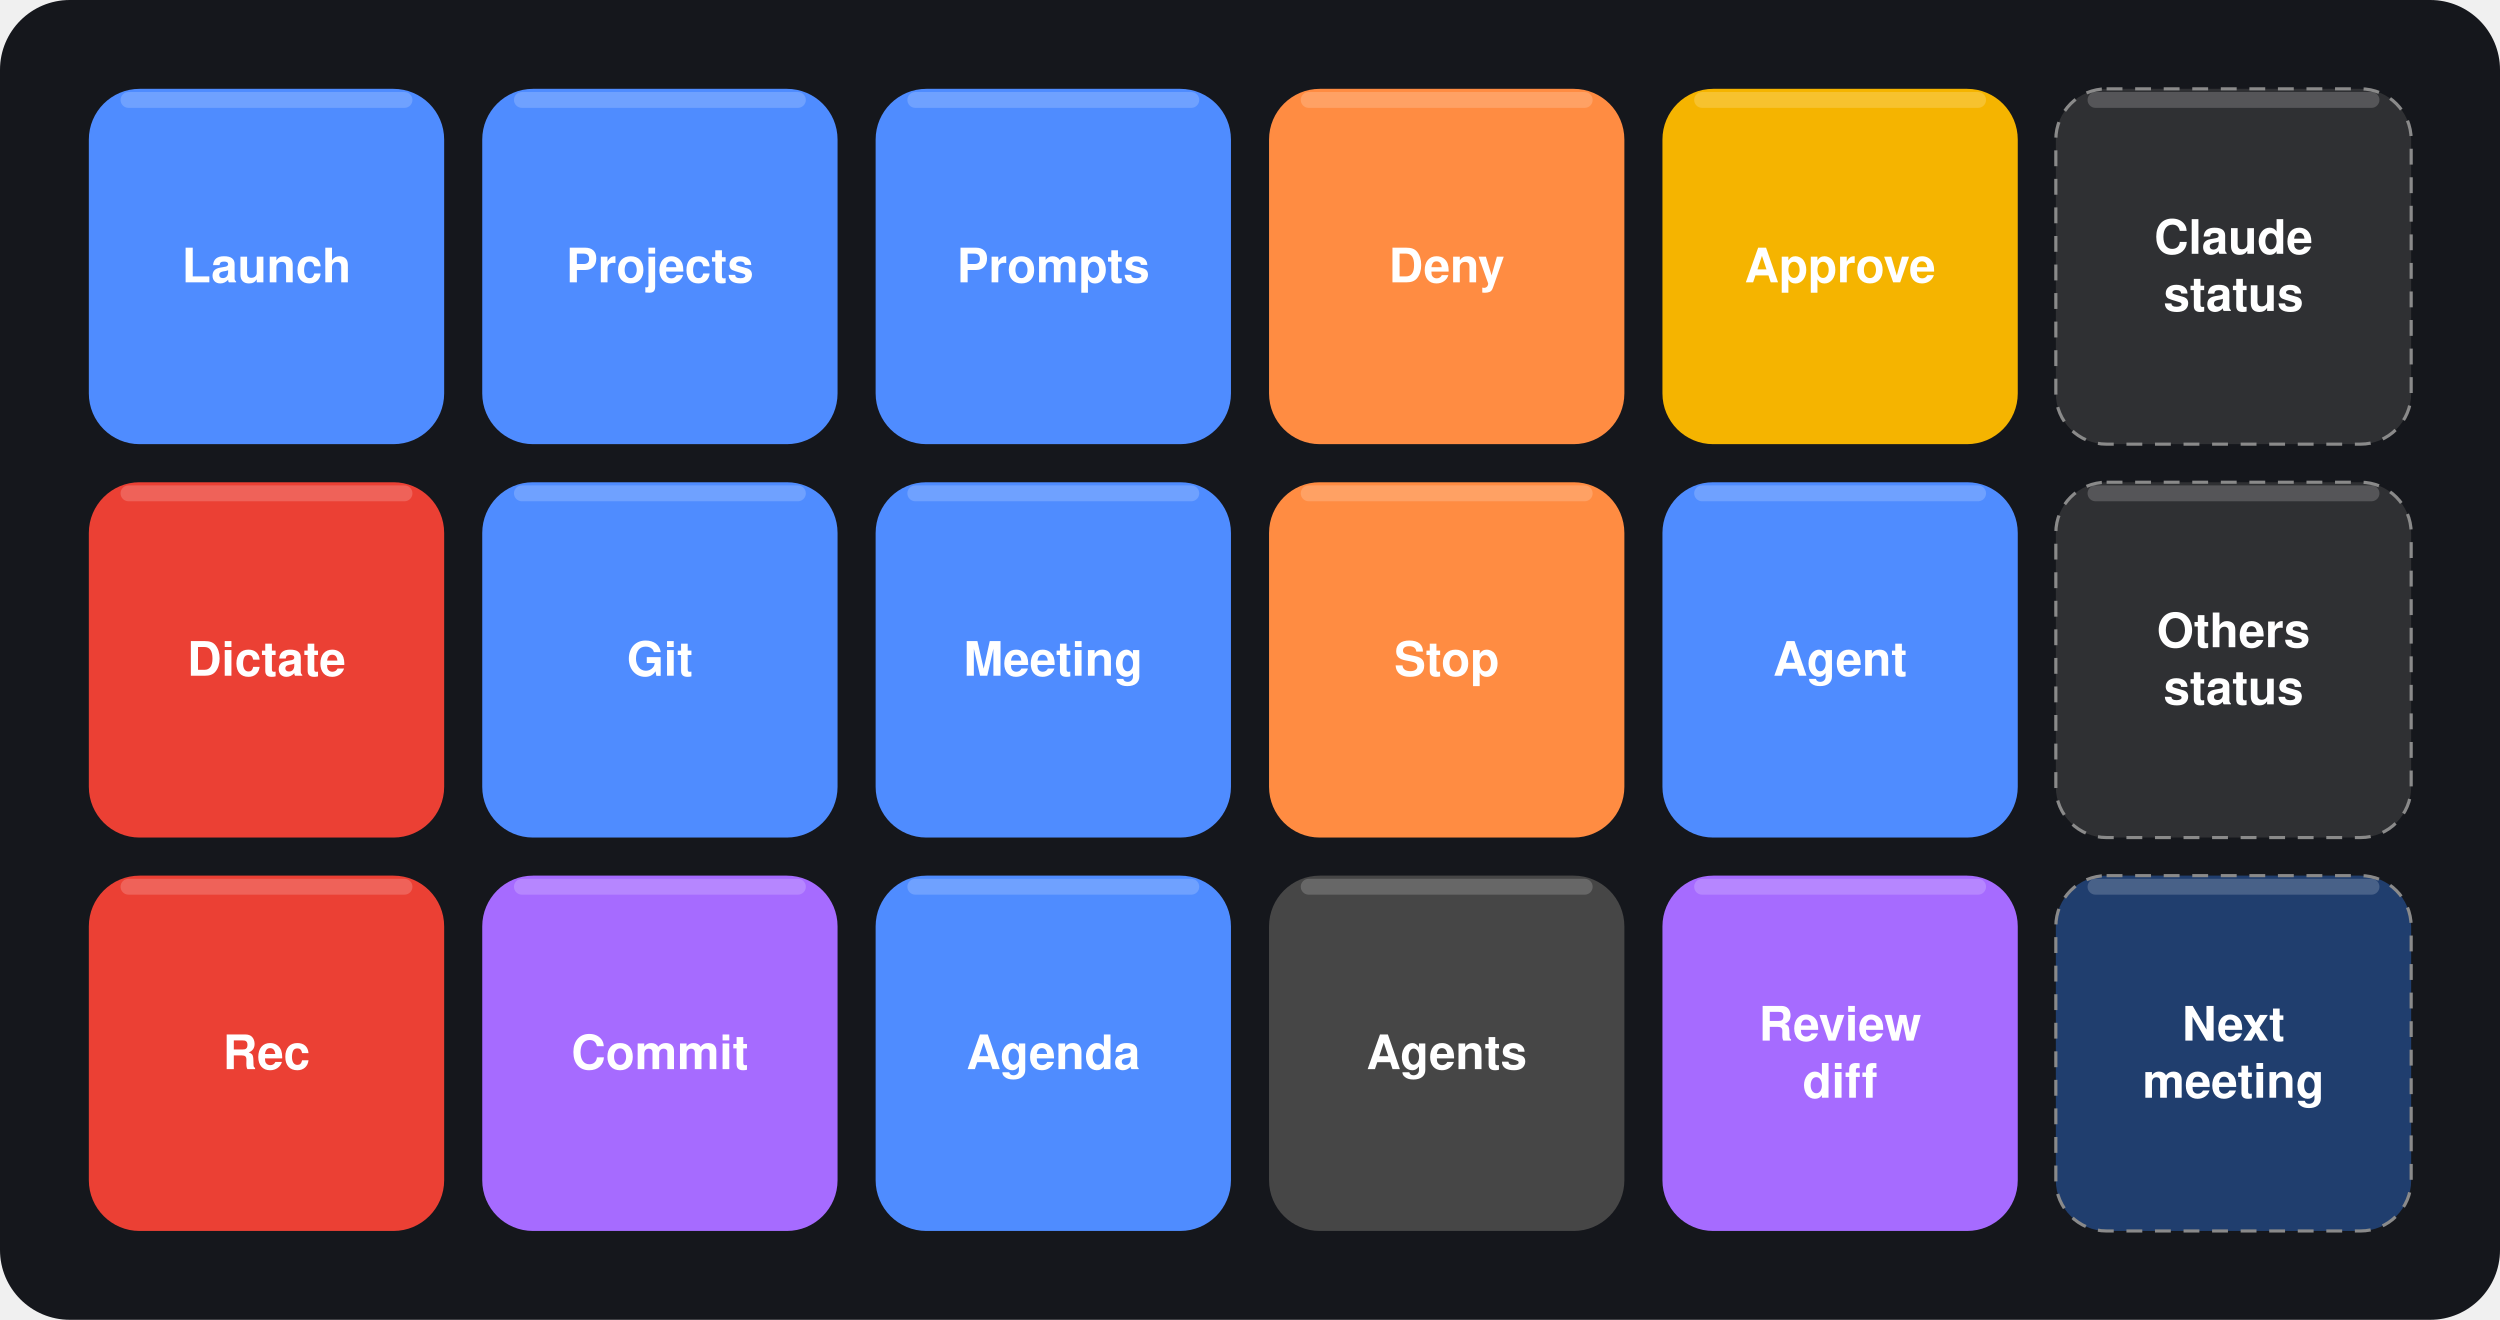
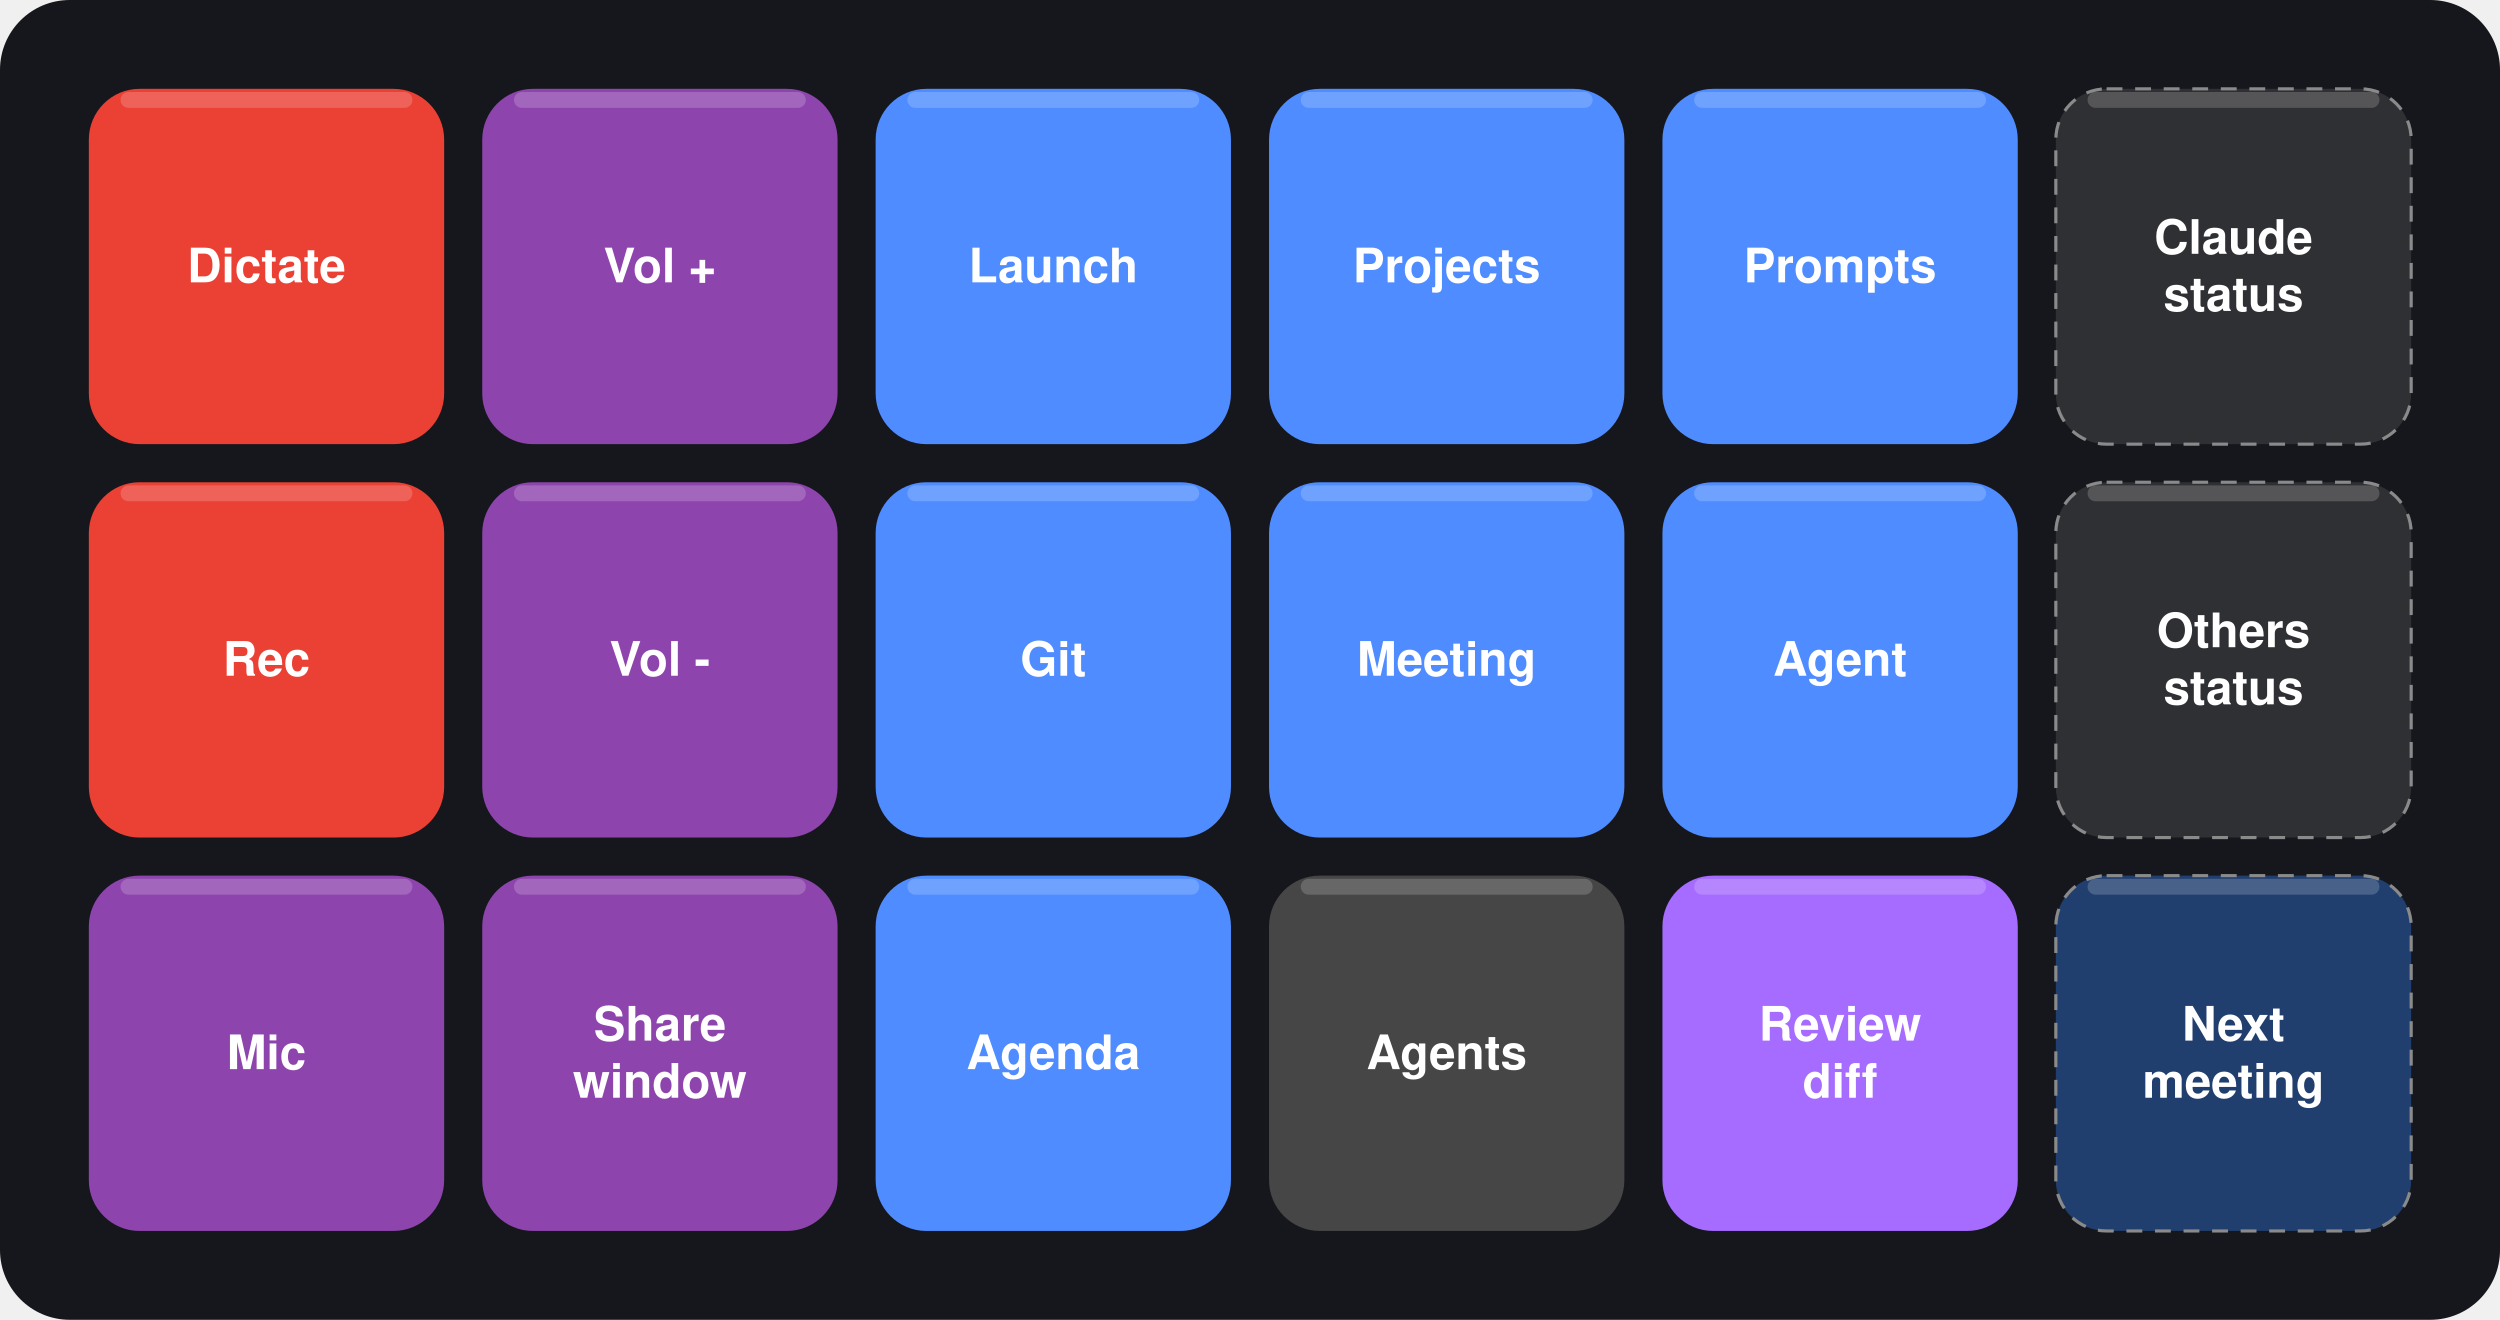
<svg xmlns="http://www.w3.org/2000/svg" viewBox="0 0 788 416" width="788" height="416" font-family="Segoe UI, Helvetica, Arial, sans-serif" font-size="15" font-weight="600" fill="#fff">
  <rect width="788" height="416" rx="22" fill="#15171c" />
  <g>
-     <rect x="28" y="28" width="112" height="112" rx="16" fill="#4f8cff" />
+     <rect x="28" y="28" width="112" height="112" rx="16" fill="#eb4034" />
    <rect x="38" y="29" width="92" height="5" rx="2.5" fill="#fff" fill-opacity=".18" />
-     <text x="84" y="89" text-anchor="middle">Launch</text>
+     <text x="84" y="89" text-anchor="middle">Dictate</text>
  </g>
  <g>
-     <rect x="152" y="28" width="112" height="112" rx="16" fill="#4f8cff" />
+     <rect x="152" y="28" width="112" height="112" rx="16" fill="#8e44ad" />
    <rect x="162" y="29" width="92" height="5" rx="2.5" fill="#fff" fill-opacity=".18" />
-     <text x="208" y="89" text-anchor="middle">Projects</text>
+     <text x="208" y="89" text-anchor="middle">Vol +</text>
  </g>
  <g>
    <rect x="276" y="28" width="112" height="112" rx="16" fill="#4f8cff" />
    <rect x="286" y="29" width="92" height="5" rx="2.5" fill="#fff" fill-opacity=".18" />
-     <text x="332" y="89" text-anchor="middle">Prompts</text>
+     <text x="332" y="89" text-anchor="middle">Launch</text>
  </g>
  <g>
-     <rect x="400" y="28" width="112" height="112" rx="16" fill="#ff8c42" />
+     <rect x="400" y="28" width="112" height="112" rx="16" fill="#4f8cff" />
    <rect x="410" y="29" width="92" height="5" rx="2.5" fill="#fff" fill-opacity=".18" />
-     <text x="456" y="89" text-anchor="middle">Deny</text>
+     <text x="456" y="89" text-anchor="middle">Projects</text>
  </g>
  <g>
-     <rect x="524" y="28" width="112" height="112" rx="16" fill="#f5b400" />
+     <rect x="524" y="28" width="112" height="112" rx="16" fill="#4f8cff" />
    <rect x="534" y="29" width="92" height="5" rx="2.5" fill="#fff" fill-opacity=".18" />
-     <text x="580" y="89" text-anchor="middle">Approve</text>
+     <text x="580" y="89" text-anchor="middle">Prompts</text>
  </g>
  <g>
    <rect x="648" y="28" width="112" height="112" rx="16" fill="#464646" fill-opacity=".55" stroke="#8a8a8a" stroke-dasharray="5 4" />
    <rect x="658" y="29" width="92" height="5" rx="2.5" fill="#fff" fill-opacity=".18" />
    <text x="704" y="80" text-anchor="middle">Claude</text>
    <text x="704" y="98" text-anchor="middle">status</text>
  </g>
  <g>
    <rect x="28" y="152" width="112" height="112" rx="16" fill="#eb4034" />
    <rect x="38" y="153" width="92" height="5" rx="2.5" fill="#fff" fill-opacity=".18" />
-     <text x="84" y="213" text-anchor="middle">Dictate</text>
+     <text x="84" y="213" text-anchor="middle">Rec</text>
  </g>
  <g>
-     <rect x="152" y="152" width="112" height="112" rx="16" fill="#4f8cff" />
+     <rect x="152" y="152" width="112" height="112" rx="16" fill="#8e44ad" />
    <rect x="162" y="153" width="92" height="5" rx="2.5" fill="#fff" fill-opacity=".18" />
-     <text x="208" y="213" text-anchor="middle">Git</text>
+     <text x="208" y="213" text-anchor="middle">Vol -</text>
  </g>
  <g>
    <rect x="276" y="152" width="112" height="112" rx="16" fill="#4f8cff" />
    <rect x="286" y="153" width="92" height="5" rx="2.5" fill="#fff" fill-opacity=".18" />
-     <text x="332" y="213" text-anchor="middle">Meeting</text>
+     <text x="332" y="213" text-anchor="middle">Git</text>
  </g>
  <g>
-     <rect x="400" y="152" width="112" height="112" rx="16" fill="#ff8c42" />
+     <rect x="400" y="152" width="112" height="112" rx="16" fill="#4f8cff" />
    <rect x="410" y="153" width="92" height="5" rx="2.5" fill="#fff" fill-opacity=".18" />
-     <text x="456" y="213" text-anchor="middle">Stop</text>
+     <text x="456" y="213" text-anchor="middle">Meeting</text>
  </g>
  <g>
    <rect x="524" y="152" width="112" height="112" rx="16" fill="#4f8cff" />
    <rect x="534" y="153" width="92" height="5" rx="2.5" fill="#fff" fill-opacity=".18" />
    <text x="580" y="213" text-anchor="middle">Agent</text>
  </g>
  <g>
    <rect x="648" y="152" width="112" height="112" rx="16" fill="#464646" fill-opacity=".55" stroke="#8a8a8a" stroke-dasharray="5 4" />
    <rect x="658" y="153" width="92" height="5" rx="2.5" fill="#fff" fill-opacity=".18" />
    <text x="704" y="204" text-anchor="middle">Others</text>
    <text x="704" y="222" text-anchor="middle">status</text>
  </g>
  <g>
-     <rect x="28" y="276" width="112" height="112" rx="16" fill="#eb4034" />
+     <rect x="28" y="276" width="112" height="112" rx="16" fill="#8e44ad" />
    <rect x="38" y="277" width="92" height="5" rx="2.5" fill="#fff" fill-opacity=".18" />
-     <text x="84" y="337" text-anchor="middle">Rec</text>
+     <text x="84" y="337" text-anchor="middle">Mic</text>
  </g>
  <g>
-     <rect x="152" y="276" width="112" height="112" rx="16" fill="#a66bff" />
+     <rect x="152" y="276" width="112" height="112" rx="16" fill="#8e44ad" />
    <rect x="162" y="277" width="92" height="5" rx="2.5" fill="#fff" fill-opacity=".18" />
-     <text x="208" y="337" text-anchor="middle">Commit</text>
+     <text x="208" y="328" text-anchor="middle">Share</text>
+     <text x="208" y="346" text-anchor="middle">window</text>
  </g>
  <g>
    <rect x="276" y="276" width="112" height="112" rx="16" fill="#4f8cff" />
    <rect x="286" y="277" width="92" height="5" rx="2.5" fill="#fff" fill-opacity=".18" />
    <text x="332" y="337" text-anchor="middle">Agenda</text>
  </g>
  <g>
    <rect x="400" y="276" width="112" height="112" rx="16" fill="#464646" />
    <rect x="410" y="277" width="92" height="5" rx="2.5" fill="#fff" fill-opacity=".18" />
    <text x="456" y="337" text-anchor="middle">Agents</text>
  </g>
  <g>
    <rect x="524" y="276" width="112" height="112" rx="16" fill="#a66bff" />
    <rect x="534" y="277" width="92" height="5" rx="2.5" fill="#fff" fill-opacity=".18" />
    <text x="580" y="328" text-anchor="middle">Review</text>
    <text x="580" y="346" text-anchor="middle">diff</text>
  </g>
  <g>
    <rect x="648" y="276" width="112" height="112" rx="16" fill="#2a5fb0" fill-opacity=".55" stroke="#8a8a8a" stroke-dasharray="5 4" />
    <rect x="658" y="277" width="92" height="5" rx="2.5" fill="#fff" fill-opacity=".18" />
    <text x="704" y="328" text-anchor="middle">Next</text>
    <text x="704" y="346" text-anchor="middle">meeting</text>
  </g>
</svg>
